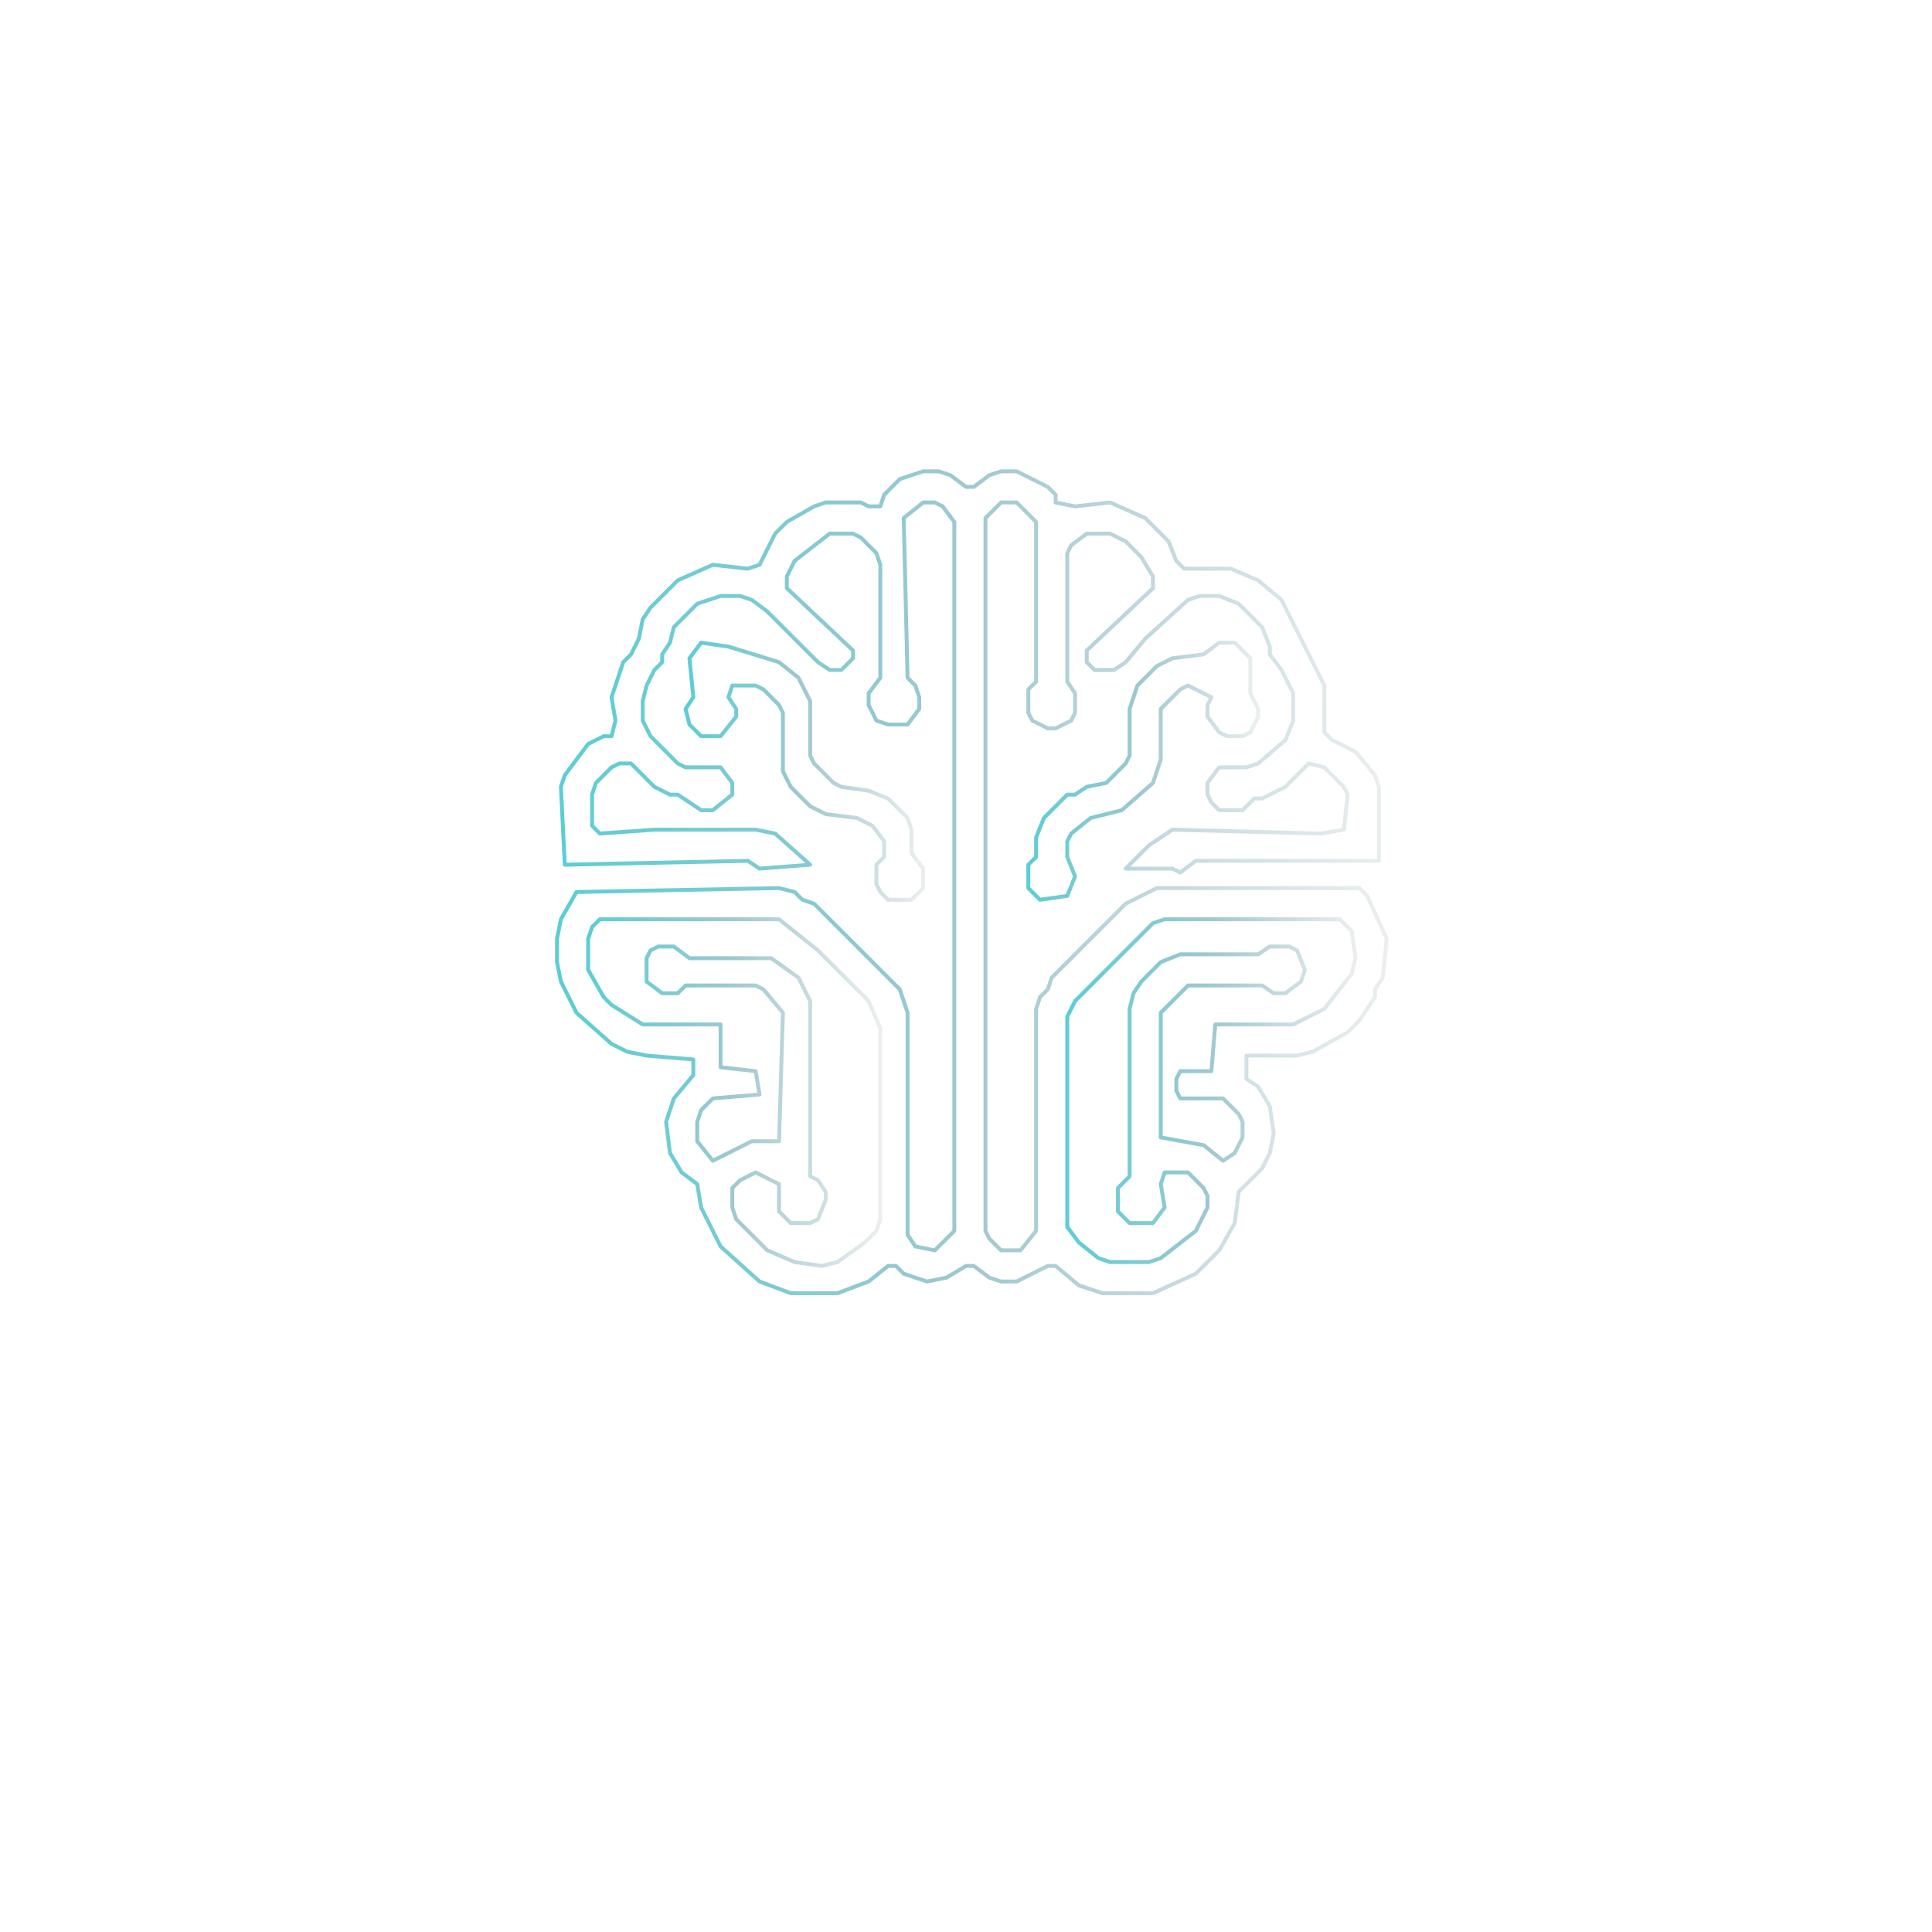
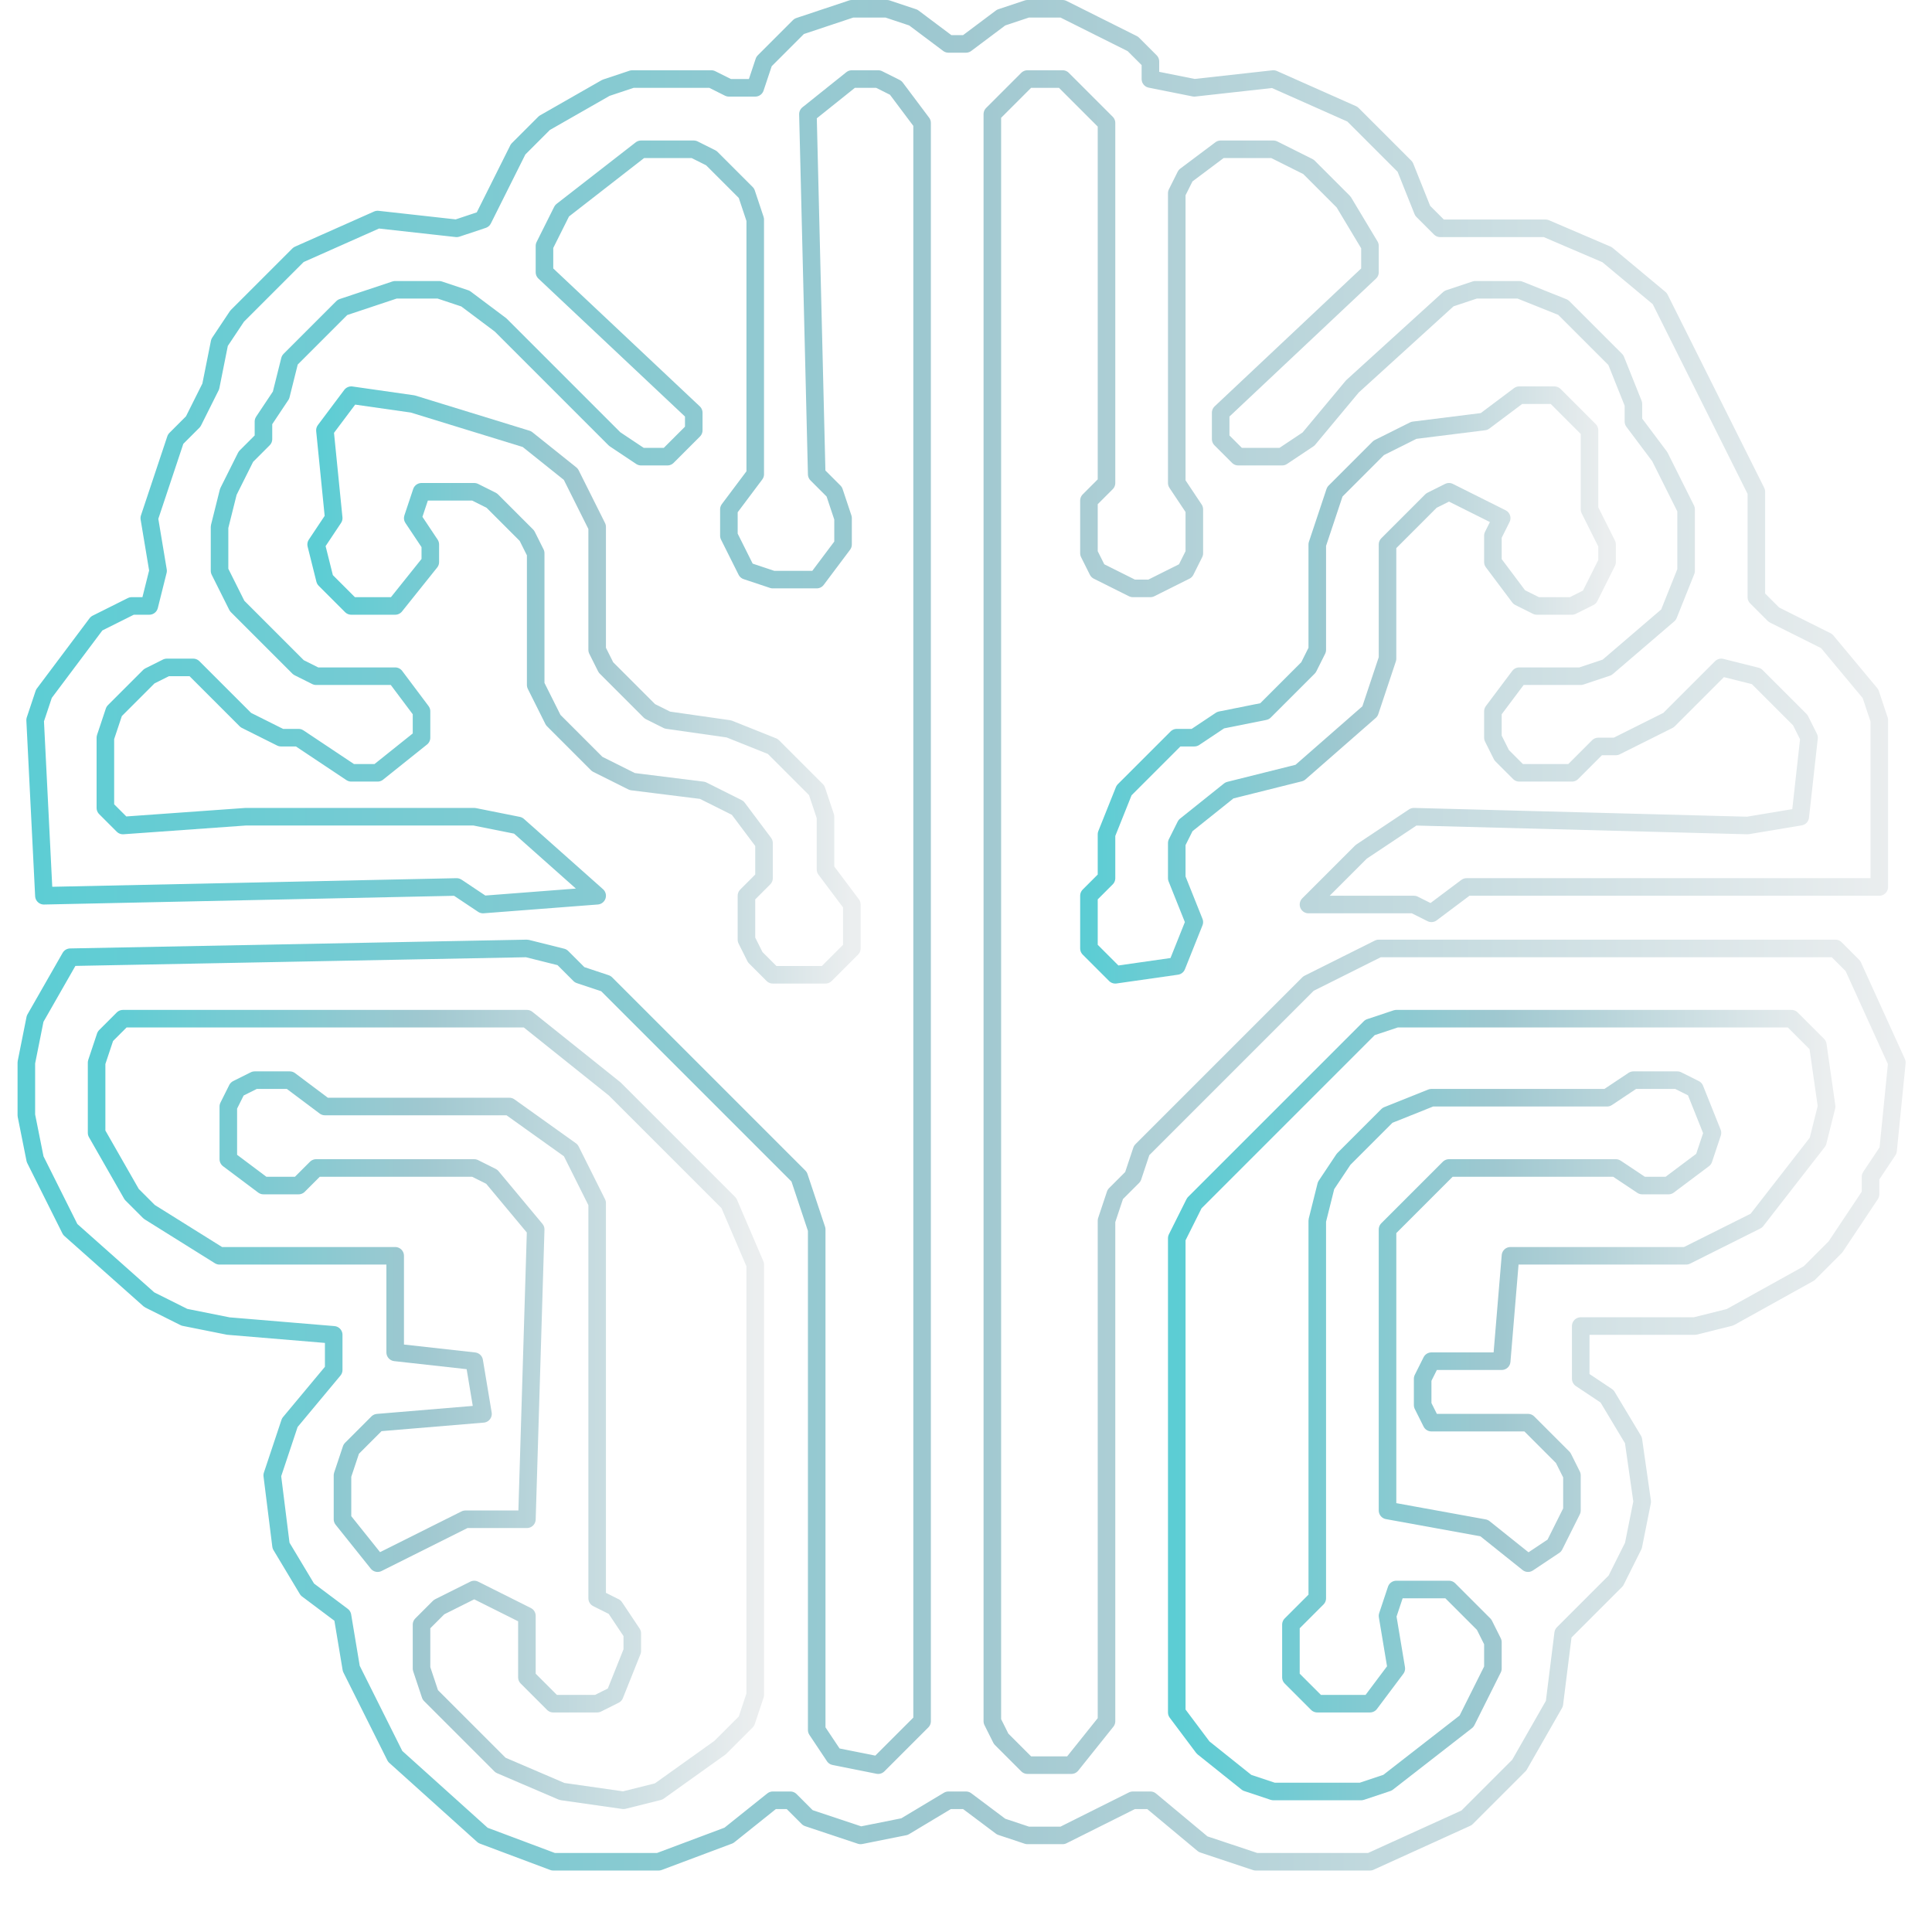
- <svg xmlns="http://www.w3.org/2000/svg" width="496" height="496" viewBox="0 0 496 496">
+ <svg xmlns="http://www.w3.org/2000/svg" width="512" height="512" viewBox="140 120 220 220">
  <defs>
    <linearGradient id="brainGradient" x1="0%" y1="50%" x2="100%" y2="50%">
      <stop offset="0%" style="stop-color:#5CCDD4;stop-opacity:1" />
      <stop offset="50%" style="stop-color:#A0C8D0;stop-opacity:1" />
      <stop offset="100%" style="stop-color:#EBEEEF;stop-opacity:1" />
    </linearGradient>
  </defs>
-   <g fill="none" stroke="url(#brainGradient)" stroke-width="1" stroke-linecap="round" stroke-linejoin="round">
-     <path d="M 209 130 L 202 134 L 199 137 L 195 145 L 192 146 L 183 145 L 174 149 L 167 156 L 167 156 L 165 159 L 164 164 L 162 168 L 160 170 L 157 179 L 158 185 L 157 189 L 155 189 L 151 191 L 145 199 L 144 202 L 145 222 L 192 221 L 195 223 L 208 222 L 199 214 L 194 213 L 168 213 L 154 214 L 152 212 L 152 204 L 153 201 L 157 197 L 159 196 L 162 196 L 168 202 L 172 204 L 174 204 L 180 208 L 183 208 L 188 204 L 188 201 L 185 197 L 176 197 L 174 196 L 167 189 L 165 185 L 165 180 L 166 176 L 168 172 L 170 170 L 170 168 L 172 165 L 173 161 L 179 155 L 185 153 L 190 153 L 193 154 L 197 157 L 210 170 L 213 172 L 216 172 L 219 169 L 219 167 L 202 151 L 202 148 L 204 144 L 213 137 L 219 137 L 221 138 L 225 142 L 226 145 L 226 174 L 223 178 L 223 181 L 225 185 L 228 186 L 233 186 L 236 182 L 236 179 L 235 176 L 233 174 L 232 133 L 237 129 L 240 129 L 242 130 L 245 134 L 245 316 L 240 321 L 235 320 L 233 317 L 233 260 L 231 254 L 209 232 L 206 231 L 204 229 L 200 228 L 148 229 L 144 236 L 143 241 L 143 247 L 144 252 L 148 260 L 157 268 L 161 270 L 166 271 L 178 272 L 178 276 L 173 282 L 171 288 L 172 296 L 175 301 L 179 304 L 180 310 L 185 320 L 195 329 L 203 332 L 215 332 L 223 329 L 228 325 L 230 325 L 232 327 L 238 329 L 243 328 L 248 325 L 250 325 L 254 328 L 257 329 L 261 329 L 269 325 L 271 325 L 277 330 L 283 332 L 296 332 L 307 327 L 313 321 L 317 314 L 318 306 L 324 300 L 326 296 L 327 291 L 326 284 L 323 279 L 320 277 L 320 271 L 333 271 L 337 270 L 346 265 L 349 262 L 353 256 L 353 254 L 355 251 L 356 241 L 351 230 L 349 228 L 297 228 L 289 232 L 270 251 L 269 254 L 267 256 L 266 259 L 266 316 L 262 321 L 257 321 L 254 318 L 253 316 L 253 133 L 257 129 L 261 129 L 266 134 L 266 175 L 264 177 L 264 183 L 265 185 L 269 187 L 271 187 L 275 185 L 276 183 L 276 178 L 274 175 L 274 142 L 275 140 L 279 137 L 285 137 L 289 139 L 293 143 L 296 148 L 296 151 L 279 167 L 279 170 L 281 172 L 286 172 L 289 170 L 294 164 L 305 154 L 308 153 L 313 153 L 318 155 L 324 161 L 326 166 L 326 168 L 329 172 L 332 178 L 332 185 L 332 185 L 330 190 L 323 196 L 320 197 L 313 197 L 310 201 L 310 204 L 311 206 L 313 208 L 319 208 L 322 205 L 324 205 L 330 202 L 336 196 L 340 197 L 345 202 L 346 204 L 345 213 L 339 214 L 301 213 L 295 217 L 289 223 L 301 223 L 303 224 L 307 221 L 354 221 L 354 202 L 353 199 L 348 193 L 342 190 L 340 188 L 340 176 L 329 154 L 323 149 L 316 146 L 304 146 L 302 144 L 300 139 L 294 133 L 285 129 L 276 130 L 271 129 L 271 127 L 269 125 L 261 121 L 257 121 L 254 122 L 250 125 L 248 125 L 244 122 L 241 121 L 237 121 L 231 123 L 227 127 L 226 130 L 223 130 L 221 129 L 212 129 Z" />
+   <g fill="none" stroke="url(#brainGradient)" stroke-width="2" stroke-linecap="round" stroke-linejoin="round">
+     <path d="M 209 130 L 202 134 L 199 137 L 195 145 L 192 146 L 183 145 L 174 149 L 167 156 L 165 159 L 164 164 L 162 168 L 160 170 L 157 179 L 158 185 L 157 189 L 155 189 L 151 191 L 145 199 L 144 202 L 145 222 L 192 221 L 195 223 L 208 222 L 199 214 L 194 213 L 168 213 L 154 214 L 152 212 L 152 204 L 153 201 L 157 197 L 159 196 L 162 196 L 168 202 L 172 204 L 174 204 L 180 208 L 183 208 L 188 204 L 188 201 L 185 197 L 176 197 L 174 196 L 167 189 L 165 185 L 165 180 L 166 176 L 168 172 L 170 170 L 170 168 L 172 165 L 173 161 L 179 155 L 185 153 L 190 153 L 193 154 L 197 157 L 210 170 L 213 172 L 216 172 L 219 169 L 219 167 L 202 151 L 202 148 L 204 144 L 213 137 L 219 137 L 221 138 L 225 142 L 226 145 L 226 174 L 223 178 L 223 181 L 225 185 L 228 186 L 233 186 L 236 182 L 236 179 L 235 176 L 233 174 L 232 133 L 237 129 L 240 129 L 242 130 L 245 134 L 245 316 L 240 321 L 235 320 L 233 317 L 233 260 L 231 254 L 209 232 L 206 231 L 204 229 L 200 228 L 148 229 L 144 236 L 143 241 L 143 247 L 144 252 L 148 260 L 157 268 L 161 270 L 166 271 L 178 272 L 178 276 L 173 282 L 171 288 L 172 296 L 175 301 L 179 304 L 180 310 L 185 320 L 195 329 L 203 332 L 215 332 L 223 329 L 228 325 L 230 325 L 232 327 L 238 329 L 243 328 L 248 325 L 250 325 L 254 328 L 257 329 L 261 329 L 269 325 L 271 325 L 277 330 L 283 332 L 296 332 L 307 327 L 313 321 L 317 314 L 318 306 L 324 300 L 326 296 L 327 291 L 326 284 L 323 279 L 320 277 L 320 271 L 333 271 L 337 270 L 346 265 L 349 262 L 353 256 L 353 254 L 355 251 L 356 241 L 351 230 L 349 228 L 297 228 L 289 232 L 270 251 L 269 254 L 267 256 L 266 259 L 266 316 L 262 321 L 257 321 L 254 318 L 253 316 L 253 133 L 257 129 L 261 129 L 266 134 L 266 175 L 264 177 L 264 183 L 265 185 L 269 187 L 271 187 L 275 185 L 276 183 L 276 178 L 274 175 L 274 142 L 275 140 L 279 137 L 285 137 L 289 139 L 293 143 L 296 148 L 296 151 L 279 167 L 279 170 L 281 172 L 286 172 L 289 170 L 294 164 L 305 154 L 308 153 L 313 153 L 318 155 L 324 161 L 326 166 L 326 168 L 329 172 L 332 178 L 332 185 L 330 190 L 323 196 L 320 197 L 313 197 L 310 201 L 310 204 L 311 206 L 313 208 L 319 208 L 322 205 L 324 205 L 330 202 L 336 196 L 340 197 L 345 202 L 346 204 L 345 213 L 339 214 L 301 213 L 295 217 L 289 223 L 301 223 L 303 224 L 307 221 L 354 221 L 354 202 L 353 199 L 348 193 L 342 190 L 340 188 L 340 176 L 329 154 L 323 149 L 316 146 L 304 146 L 302 144 L 300 139 L 294 133 L 285 129 L 276 130 L 271 129 L 271 127 L 269 125 L 261 121 L 257 121 L 254 122 L 250 125 L 248 125 L 244 122 L 241 121 L 237 121 L 231 123 L 227 127 L 226 130 L 223 130 L 221 129 L 212 129 Z" />
    <path d="M 154 236 L 200 236 L 210 244 L 223 257 L 226 264 L 226 313 L 225 316 L 222 319 L 215 324 L 211 325 L 204 324 L 197 321 L 189 313 L 188 310 L 188 305 L 190 303 L 194 301 L 200 304 L 200 311 L 203 314 L 208 314 L 210 313 L 212 308 L 212 306 L 210 303 L 208 302 L 208 257 L 205 251 L 198 246 L 177 246 L 173 243 L 169 243 L 167 244 L 166 246 L 166 252 L 170 255 L 174 255 L 176 253 L 194 253 L 196 254 L 201 260 L 200 293 L 193 293 L 183 298 L 179 293 L 179 288 L 180 285 L 183 282 L 195 281 L 194 275 L 185 274 L 185 263 L 165 263 L 157 258 L 155 256 L 151 249 L 151 241 L 152 238 Z" />
    <path d="M 344 236 L 347 239 L 348 246 L 347 250 L 340 259 L 332 263 L 312 263 L 311 275 L 303 275 L 302 277 L 302 280 L 303 282 L 314 282 L 318 286 L 319 288 L 319 292 L 317 296 L 314 298 L 309 294 L 298 292 L 298 260 L 305 253 L 324 253 L 327 255 L 330 255 L 334 252 L 335 249 L 333 244 L 331 243 L 326 243 L 323 245 L 303 245 L 298 247 L 293 252 L 291 255 L 290 259 L 290 302 L 287 305 L 287 311 L 290 314 L 296 314 L 299 310 L 298 304 L 299 301 L 305 301 L 309 305 L 310 307 L 310 310 L 307 316 L 298 323 L 295 324 L 285 324 L 282 323 L 277 319 L 274 315 L 274 261 L 276 257 L 296 237 L 299 236 Z" />
    <path d="M 317 165 L 313 165 L 309 168 L 301 169 L 297 171 L 292 176 L 290 182 L 290 194 L 289 196 L 284 201 L 279 202 L 276 204 L 274 204 L 268 210 L 266 215 L 266 220 L 264 222 L 264 228 L 267 231 L 274 230 L 276 225 L 274 220 L 274 216 L 275 214 L 280 210 L 288 208 L 296 201 L 298 195 L 298 182 L 303 177 L 305 176 L 311 179 L 310 181 L 310 184 L 313 188 L 315 189 L 319 189 L 321 188 L 323 184 L 323 182 L 321 178 L 321 169 Z" />
    <path d="M 180 165 L 177 169 L 178 179 L 176 182 L 177 186 L 180 189 L 185 189 L 189 184 L 189 182 L 187 179 L 188 176 L 194 176 L 196 177 L 200 181 L 201 183 L 201 198 L 203 202 L 208 207 L 212 209 L 220 210 L 224 212 L 227 216 L 227 220 L 225 222 L 225 227 L 226 229 L 228 231 L 234 231 L 237 228 L 237 223 L 234 219 L 234 213 L 233 210 L 228 205 L 223 203 L 216 202 L 214 201 L 209 196 L 208 194 L 208 180 L 205 174 L 200 170 L 187 166 Z" />
  </g>
</svg>
